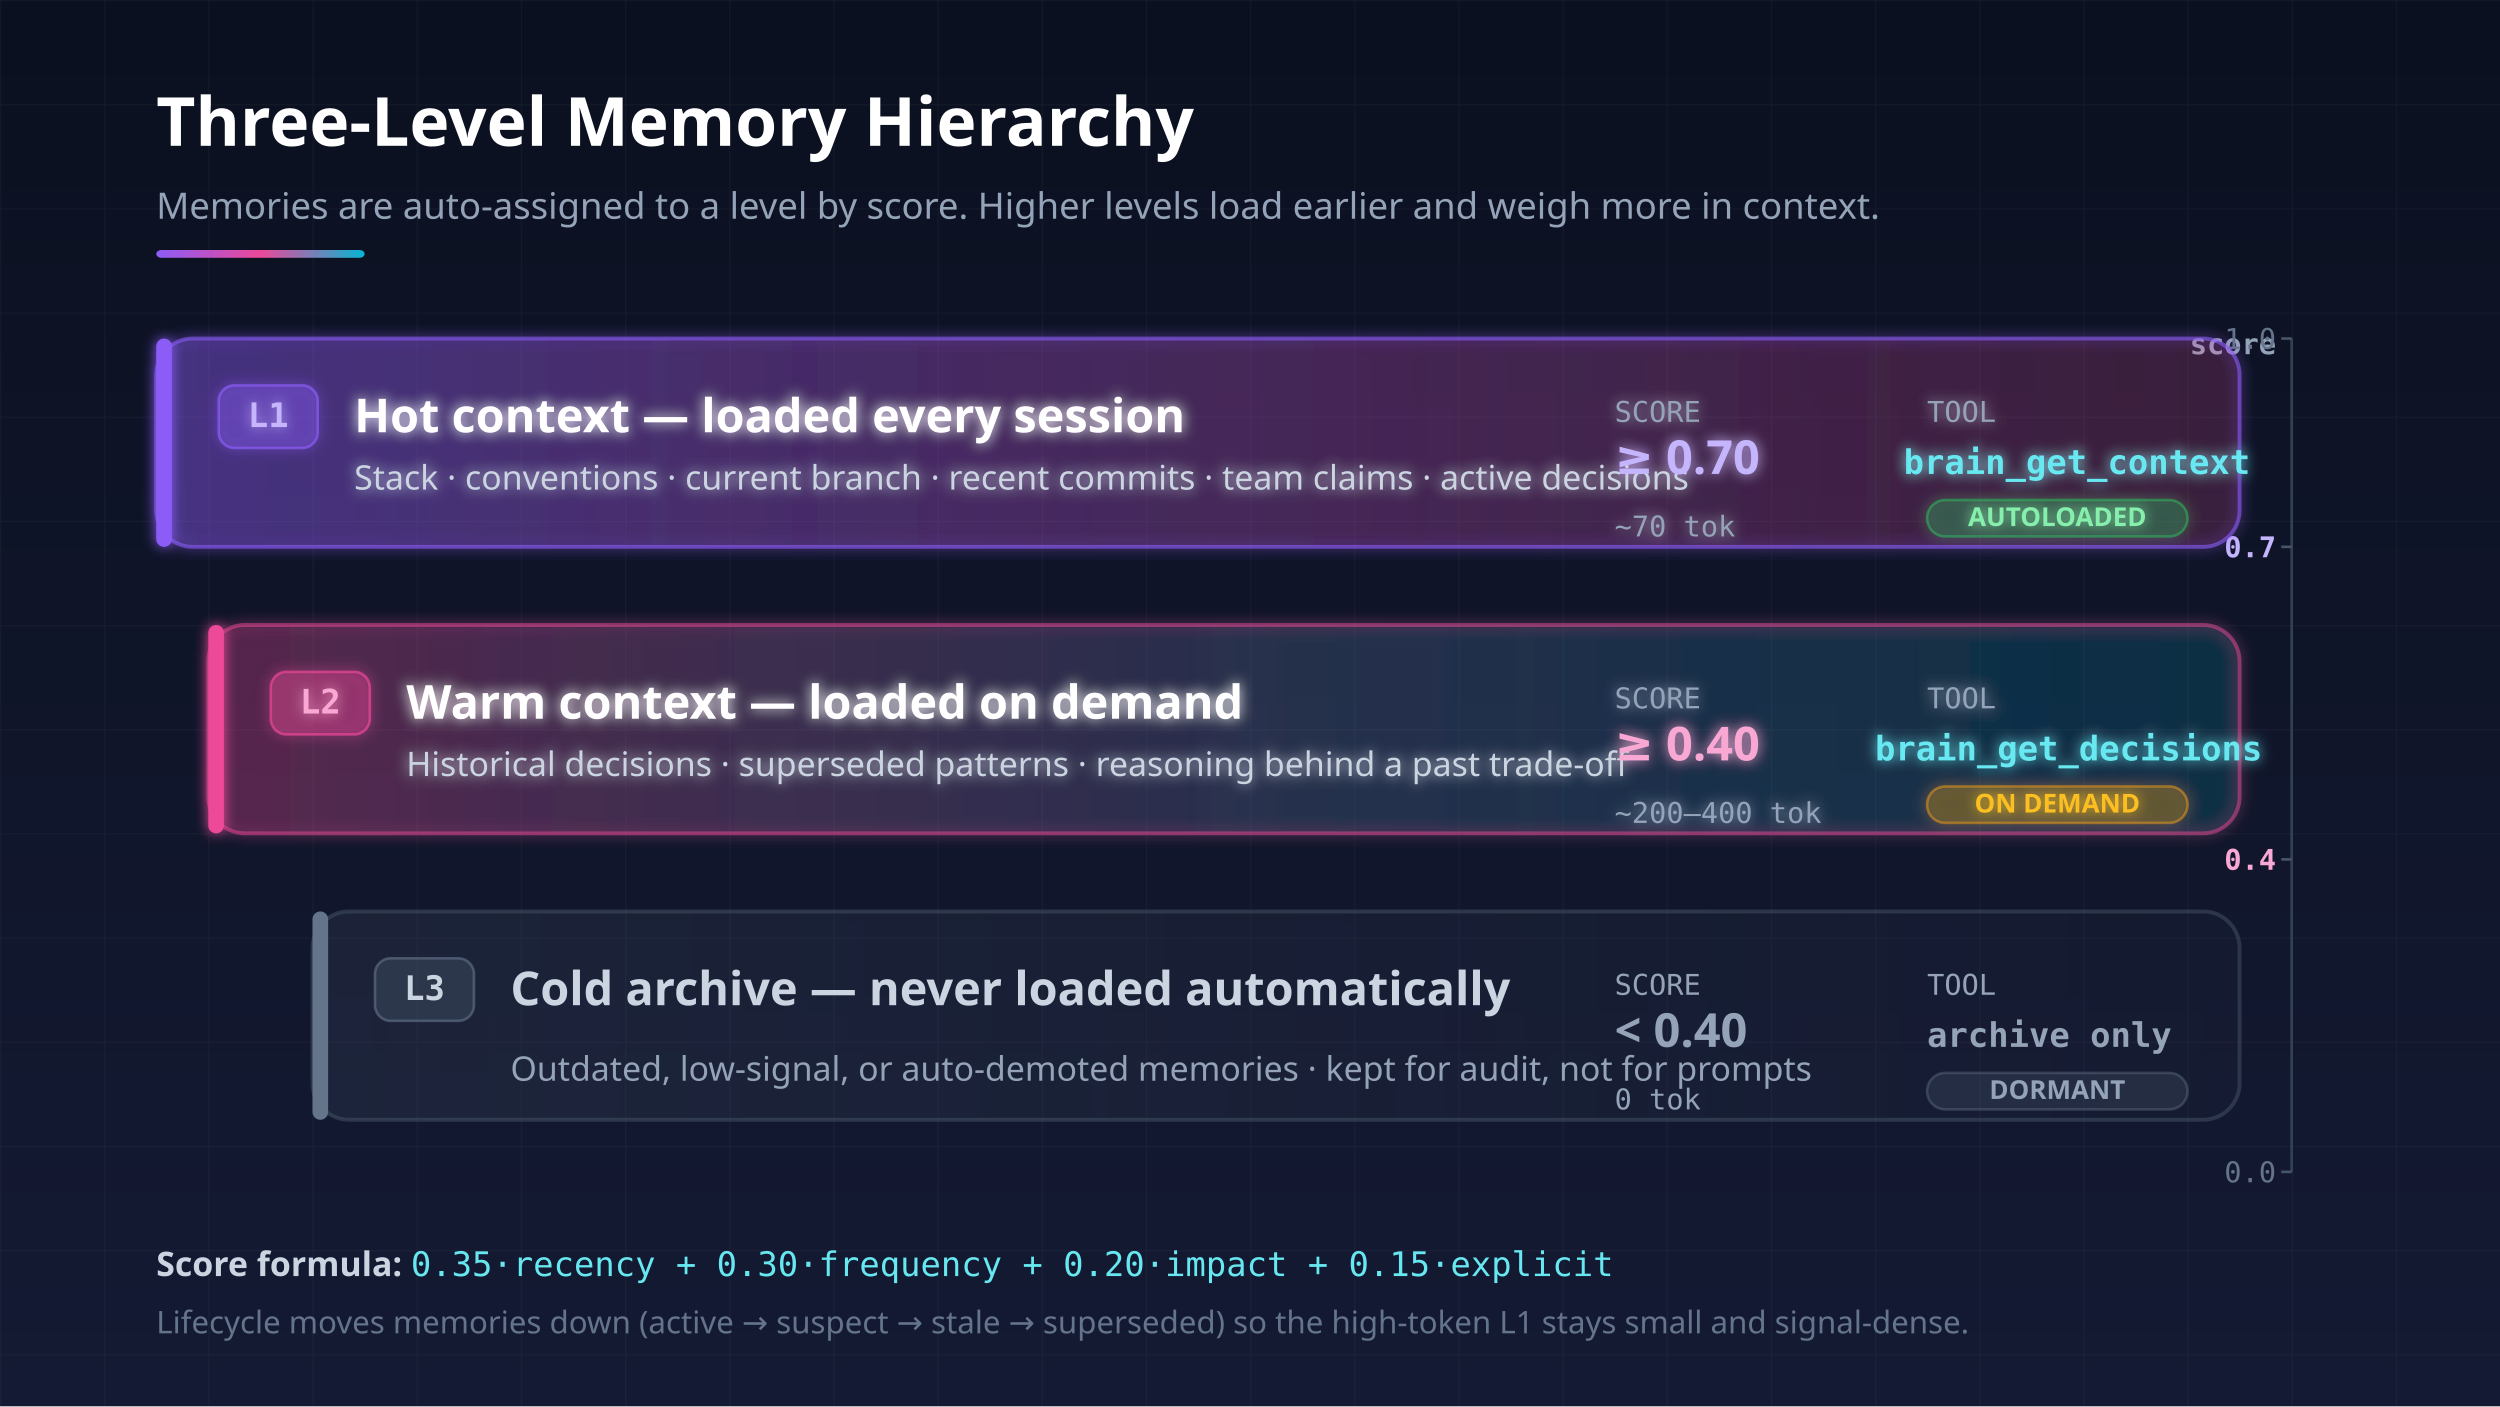
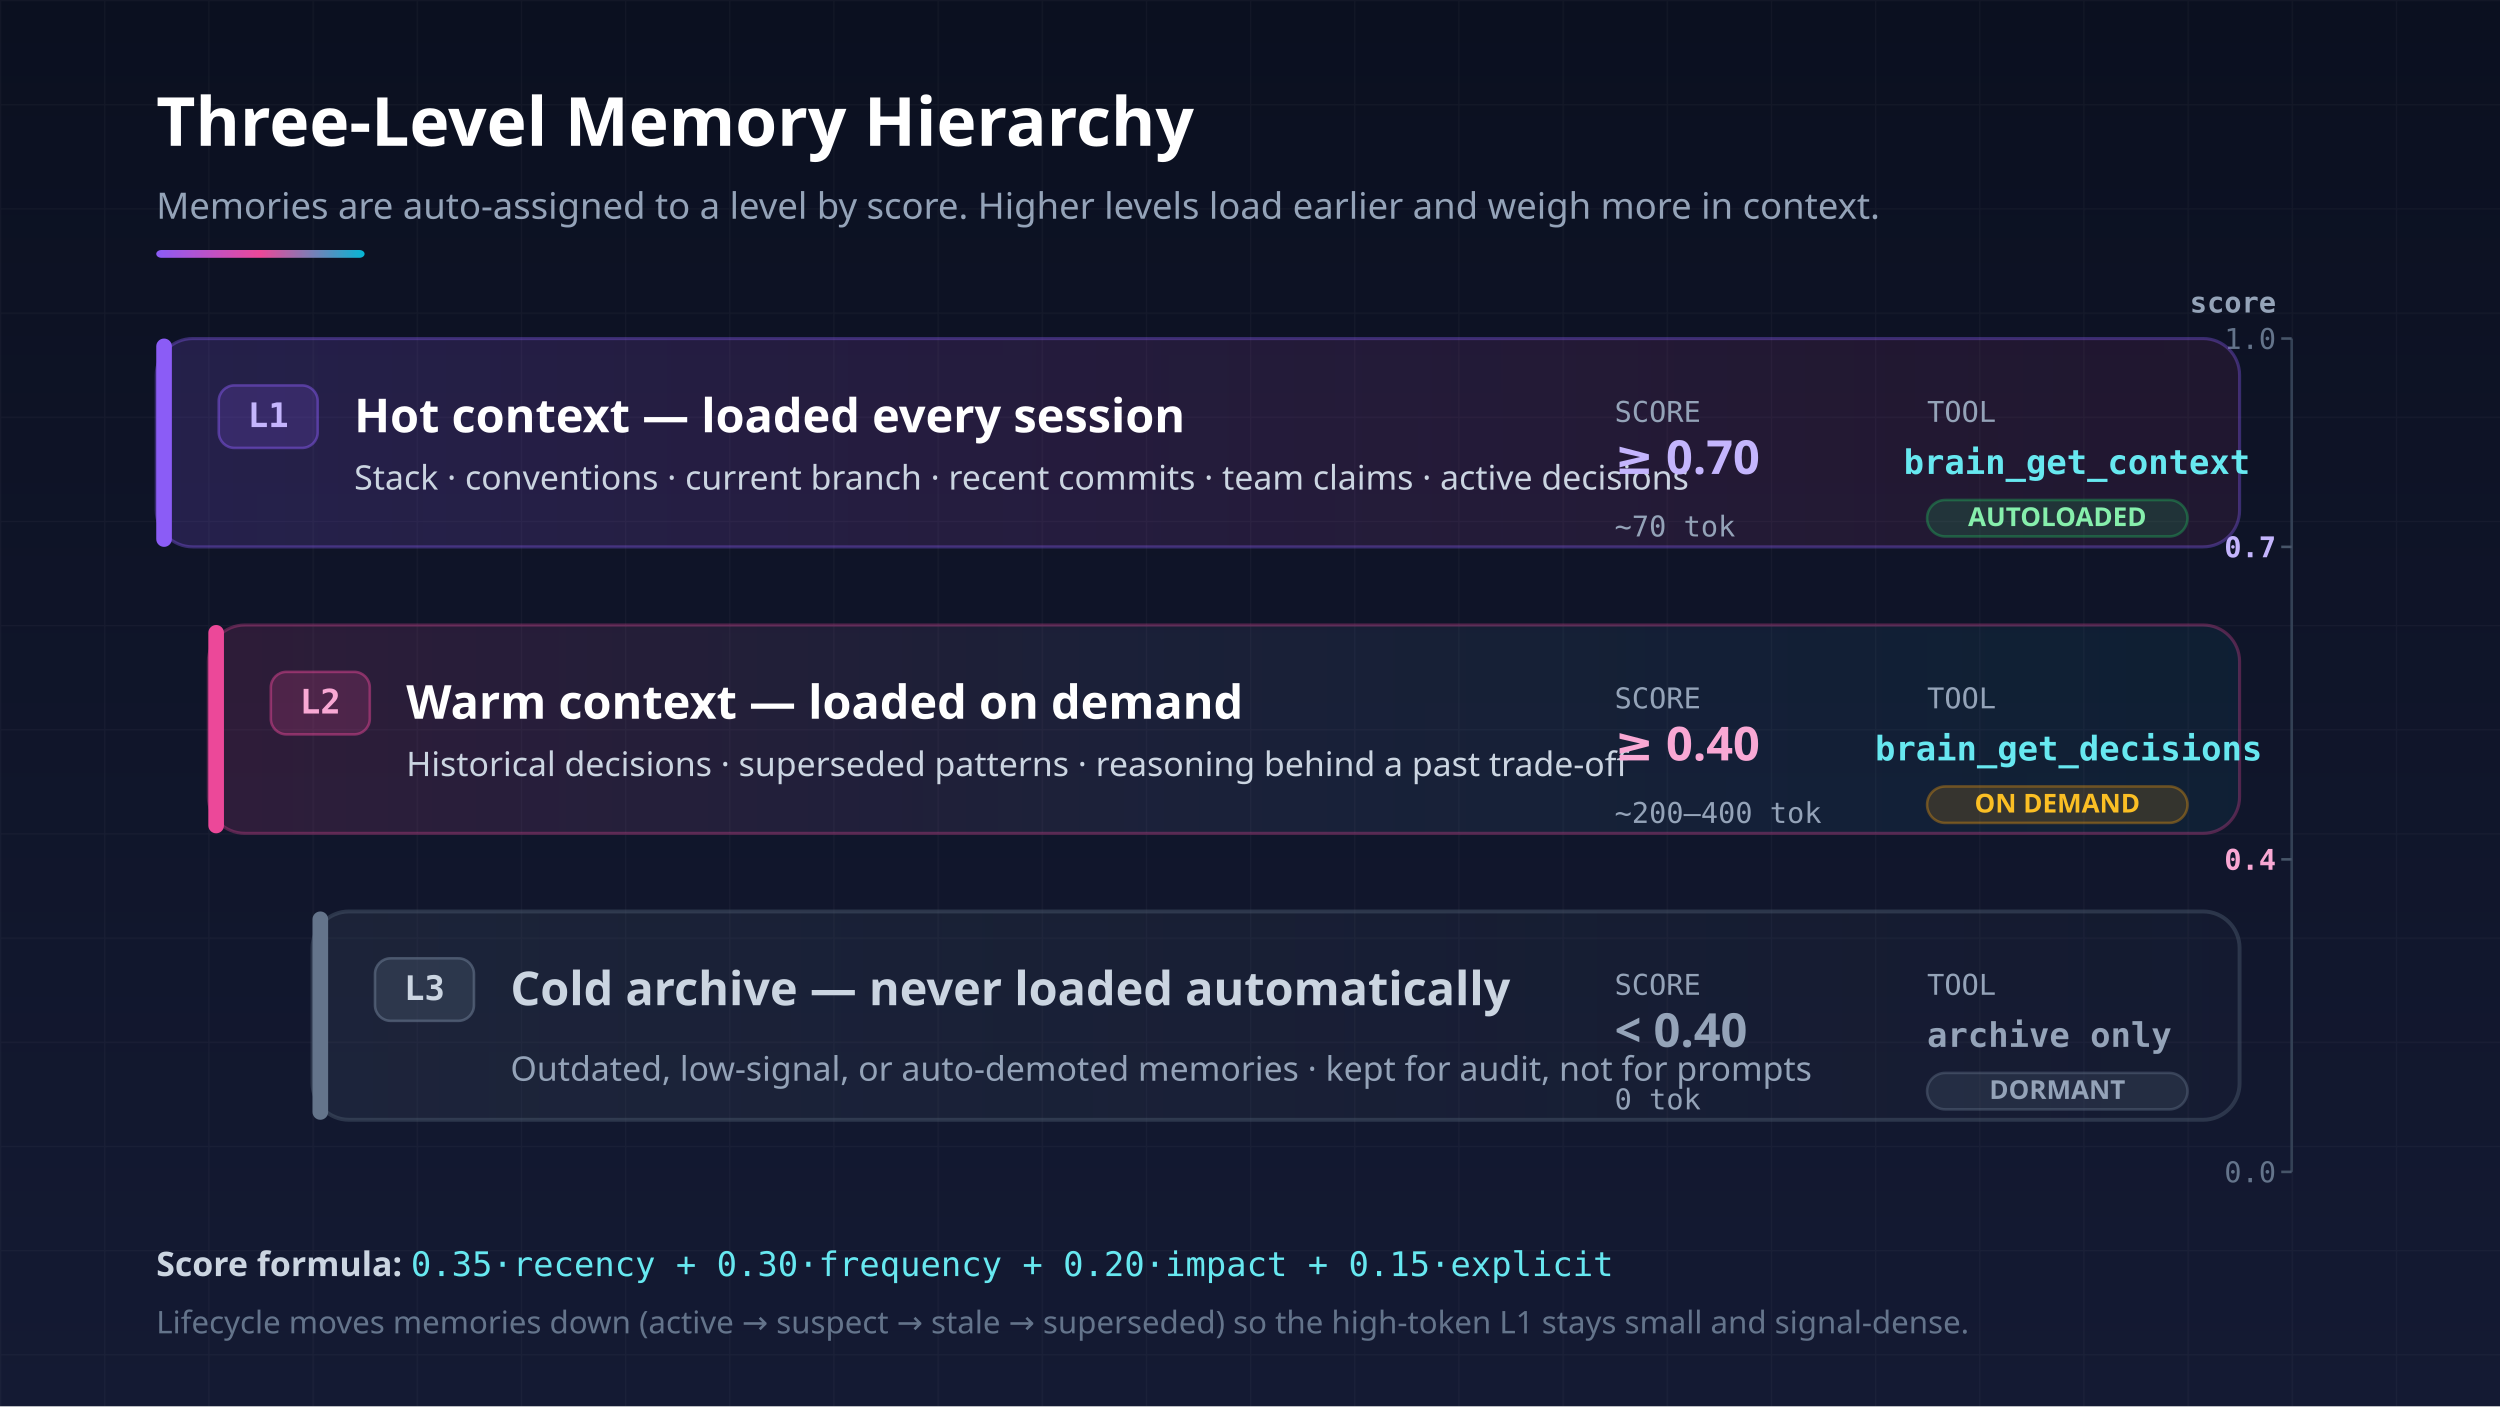
<svg xmlns="http://www.w3.org/2000/svg" viewBox="0 0 960 540" role="img" aria-label="mcp-brain three-level memory hierarchy">
  <defs>
    <linearGradient id="bgM" x1="0%" y1="0%" x2="0%" y2="100%">
      <stop offset="0%" stop-color="#0b1020" />
      <stop offset="100%" stop-color="#141a33" />
    </linearGradient>
    <linearGradient id="accentM" x1="0%" y1="0%" x2="100%" y2="0%">
      <stop offset="0%" stop-color="#8b5cf6" />
      <stop offset="50%" stop-color="#ec4899" />
      <stop offset="100%" stop-color="#06b6d4" />
    </linearGradient>
    <linearGradient id="l1Grad" x1="0%" y1="0%" x2="100%" y2="0%">
-       <stop offset="0%" stop-color="#8b5cf6" stop-opacity="0.25" />
-       <stop offset="100%" stop-color="#ec4899" stop-opacity="0.10" />
+       <stop offset="0%" stop-color="#8b5cf6" stop-opacity="0.18" />
+       <stop offset="100%" stop-color="#ec4899" stop-opacity="0.08" />
    </linearGradient>
    <linearGradient id="l2Grad" x1="0%" y1="0%" x2="100%" y2="0%">
-       <stop offset="0%" stop-color="#ec4899" stop-opacity="0.18" />
-       <stop offset="100%" stop-color="#06b6d4" stop-opacity="0.08" />
+       <stop offset="0%" stop-color="#ec4899" stop-opacity="0.14" />
+       <stop offset="100%" stop-color="#06b6d4" stop-opacity="0.06" />
    </linearGradient>
    <linearGradient id="l3Grad" x1="0%" y1="0%" x2="100%" y2="0%">
      <stop offset="0%" stop-color="#475569" stop-opacity="0.20" />
      <stop offset="100%" stop-color="#475569" stop-opacity="0.05" />
    </linearGradient>
    <pattern id="gridM" width="40" height="40" patternUnits="userSpaceOnUse">
      <path d="M 40 0 L 0 0 0 40" fill="none" stroke="#ffffff" stroke-opacity="0.035" stroke-width="1" />
    </pattern>
-     <filter id="glowM" x="-20%" y="-20%" width="140%" height="140%">
-       <feGaussianBlur stdDeviation="2.5" result="b" />
-       <feMerge>
-         <feMergeNode in="b" />
-         <feMergeNode in="SourceGraphic" />
-       </feMerge>
-     </filter>
  </defs>
  <rect width="960" height="540" fill="url(#bgM)" />
  <rect width="960" height="540" fill="url(#gridM)" />
  <text x="60" y="56" font-family="ui-sans-serif, system-ui, sans-serif" font-size="26" font-weight="700" fill="#ffffff">Three-Level Memory Hierarchy</text>
  <text x="60" y="84" font-family="ui-sans-serif, system-ui, sans-serif" font-size="14" fill="#94a3b8">Memories are auto-assigned to a level by score. Higher levels load earlier and weigh more in context.</text>
  <rect x="60" y="96" width="80" height="3" rx="2" fill="url(#accentM)" />
  <g transform="translate(880, 130)" font-family="ui-monospace, monospace" font-size="11" fill="#64748b">
    <line x1="0" y1="0" x2="0" y2="320" stroke="#334155" stroke-width="1" />
-     <text x="-6" y="6" text-anchor="end" fill="#94a3b8" font-weight="700">score</text>
+     <text x="-6" y="-10" text-anchor="end" fill="#94a3b8" font-weight="700">score</text>
    <line x1="-4" y1="0" x2="0" y2="0" stroke="#475569" />
    <text x="-6" y="4" text-anchor="end">1.0</text>
    <line x1="-4" y1="80" x2="0" y2="80" stroke="#475569" />
    <text x="-6" y="84" text-anchor="end" fill="#c4b5fd" font-weight="700">0.7</text>
    <line x1="-4" y1="200" x2="0" y2="200" stroke="#475569" />
    <text x="-6" y="204" text-anchor="end" fill="#f9a8d4" font-weight="700">0.4</text>
    <line x1="-4" y1="320" x2="0" y2="320" stroke="#475569" />
    <text x="-6" y="324" text-anchor="end">0.0</text>
  </g>
-   <g transform="translate(60, 130)" filter="url(#glowM)">
-     <rect x="0" y="0" width="800" height="80" rx="14" fill="url(#l1Grad)" stroke="#8b5cf6" stroke-opacity="0.6" stroke-width="1.5" />
+   <g transform="translate(60, 130)">
+     <rect x="0" y="0" width="800" height="80" rx="14" fill="url(#l1Grad)" stroke="#8b5cf6" stroke-opacity="0.35" stroke-width="1.2" />
    <rect x="0" y="0" width="6" height="80" rx="3" fill="#8b5cf6" />
    <g transform="translate(24, 18)">
-       <rect x="0" y="0" width="38" height="24" rx="6" fill="#8b5cf6" fill-opacity="0.25" stroke="#8b5cf6" stroke-opacity="0.7" />
+       <rect x="0" y="0" width="38" height="24" rx="6" fill="#8b5cf6" fill-opacity="0.18" stroke="#8b5cf6" stroke-opacity="0.45" />
      <text x="19" y="16" text-anchor="middle" font-family="ui-monospace, monospace" font-size="13" font-weight="700" fill="#c4b5fd">L1</text>
    </g>
    <text x="76" y="36" font-family="ui-sans-serif, system-ui, sans-serif" font-size="18" font-weight="700" fill="#ffffff">Hot context — loaded every session</text>
    <text x="76" y="58" font-family="ui-sans-serif, system-ui, sans-serif" font-size="13" fill="#cbd5e1">Stack · conventions · current branch · recent commits · team claims · active decisions</text>
    <g transform="translate(560, 18)">
      <text x="0" y="14" font-family="ui-monospace, monospace" font-size="11" fill="#94a3b8">SCORE</text>
      <text x="0" y="34" font-family="ui-sans-serif, sans-serif" font-size="18" font-weight="700" fill="#c4b5fd">≥ 0.70</text>
      <text x="0" y="58" font-family="ui-monospace, monospace" font-size="11" fill="#94a3b8">~70 tok</text>
    </g>
    <g transform="translate(680, 18)">
      <text x="0" y="14" font-family="ui-monospace, monospace" font-size="11" fill="#94a3b8">TOOL</text>
      <text x="-9" y="34" font-family="ui-monospace, monospace" font-size="13" font-weight="700" fill="#67e8f0">brain_get_context</text>
-       <rect x="0" y="44" width="100" height="14" rx="7" fill="#22c55e" fill-opacity="0.2" stroke="#22c55e" stroke-opacity="0.5" />
+       <rect x="0" y="44" width="100" height="14" rx="7" fill="#22c55e" fill-opacity="0.16" stroke="#22c55e" stroke-opacity="0.35" />
      <text x="50" y="54" text-anchor="middle" font-family="ui-sans-serif, sans-serif" font-size="10" font-weight="700" fill="#86efac">AUTOLOADED</text>
    </g>
  </g>
-   <g transform="translate(80, 240)" filter="url(#glowM)">
-     <rect x="0" y="0" width="780" height="80" rx="14" fill="url(#l2Grad)" stroke="#ec4899" stroke-opacity="0.5" stroke-width="1.5" />
+   <g transform="translate(80, 240)">
+     <rect x="0" y="0" width="780" height="80" rx="14" fill="url(#l2Grad)" stroke="#ec4899" stroke-opacity="0.30" stroke-width="1.2" />
    <rect x="0" y="0" width="6" height="80" rx="3" fill="#ec4899" />
    <g transform="translate(24, 18)">
-       <rect x="0" y="0" width="38" height="24" rx="6" fill="#ec4899" fill-opacity="0.25" stroke="#ec4899" stroke-opacity="0.7" />
+       <rect x="0" y="0" width="38" height="24" rx="6" fill="#ec4899" fill-opacity="0.18" stroke="#ec4899" stroke-opacity="0.45" />
      <text x="19" y="16" text-anchor="middle" font-family="ui-monospace, monospace" font-size="13" font-weight="700" fill="#f9a8d4">L2</text>
    </g>
    <text x="76" y="36" font-family="ui-sans-serif, system-ui, sans-serif" font-size="18" font-weight="700" fill="#ffffff">Warm context — loaded on demand</text>
    <text x="76" y="58" font-family="ui-sans-serif, system-ui, sans-serif" font-size="13" fill="#cbd5e1">Historical decisions · superseded patterns · reasoning behind a past trade-off</text>
    <g transform="translate(540, 18)">
      <text x="0" y="14" font-family="ui-monospace, monospace" font-size="11" fill="#94a3b8">SCORE</text>
      <text x="0" y="34" font-family="ui-sans-serif, sans-serif" font-size="18" font-weight="700" fill="#f9a8d4">≥ 0.40</text>
      <text x="0" y="58" font-family="ui-monospace, monospace" font-size="11" fill="#94a3b8">~200–400 tok</text>
    </g>
    <g transform="translate(660, 18)">
      <text x="0" y="14" font-family="ui-monospace, monospace" font-size="11" fill="#94a3b8">TOOL</text>
      <text x="-20" y="34" font-family="ui-monospace, monospace" font-size="13" font-weight="700" fill="#67e8f0">brain_get_decisions</text>
-       <rect x="0" y="44" width="100" height="14" rx="7" fill="#f59e0b" fill-opacity="0.2" stroke="#f59e0b" stroke-opacity="0.5" />
+       <rect x="0" y="44" width="100" height="14" rx="7" fill="#f59e0b" fill-opacity="0.16" stroke="#f59e0b" stroke-opacity="0.35" />
      <text x="50" y="54" text-anchor="middle" font-family="ui-sans-serif, sans-serif" font-size="10" font-weight="700" fill="#fbbf24">ON DEMAND</text>
    </g>
  </g>
  <g transform="translate(120, 350)">
    <rect x="0" y="0" width="740" height="80" rx="14" fill="url(#l3Grad)" stroke="#475569" stroke-opacity="0.5" stroke-width="1.5" />
    <rect x="0" y="0" width="6" height="80" rx="3" fill="#64748b" />
    <g transform="translate(24, 18)">
      <rect x="0" y="0" width="38" height="24" rx="6" fill="#475569" fill-opacity="0.4" stroke="#64748b" stroke-opacity="0.6" />
      <text x="19" y="16" text-anchor="middle" font-family="ui-monospace, monospace" font-size="13" font-weight="700" fill="#cbd5e1">L3</text>
    </g>
    <text x="76" y="36" font-family="ui-sans-serif, system-ui, sans-serif" font-size="18" font-weight="700" fill="#cbd5e1">Cold archive — never loaded automatically</text>
    <text x="76" y="65" font-family="ui-sans-serif, system-ui, sans-serif" font-size="13" fill="#94a3b8">Outdated, low-signal, or auto-demoted memories · kept for audit, not for prompts</text>
    <g transform="translate(500, 18)">
      <text x="0" y="14" font-family="ui-monospace, monospace" font-size="11" fill="#94a3b8">SCORE</text>
      <text x="0" y="34" font-family="ui-sans-serif, sans-serif" font-size="18" font-weight="700" fill="#94a3b8">&lt; 0.40</text>
      <text x="0" y="58" font-family="ui-monospace, monospace" font-size="11" fill="#94a3b8">0 tok</text>
    </g>
    <g transform="translate(620, 18)">
      <text x="0" y="14" font-family="ui-monospace, monospace" font-size="11" fill="#94a3b8">TOOL</text>
      <text x="0" y="34" font-family="ui-monospace, monospace" font-size="13" font-weight="700" fill="#94a3b8">archive only</text>
      <rect x="0" y="44" width="100" height="14" rx="7" fill="#475569" fill-opacity="0.3" stroke="#64748b" stroke-opacity="0.4" />
      <text x="50" y="54" text-anchor="middle" font-family="ui-sans-serif, sans-serif" font-size="10" font-weight="700" fill="#94a3b8">DORMANT</text>
    </g>
  </g>
  <text x="60" y="490" font-family="ui-sans-serif, system-ui, sans-serif" font-size="13" fill="#94a3b8">
    <tspan font-weight="700" fill="#cbd5e1">Score formula:</tspan>
    <tspan font-family="ui-monospace, monospace" fill="#67e8f0"> 0.35·recency + 0.30·frequency + 0.20·impact + 0.15·explicit</tspan>
  </text>
  <text x="60" y="512" font-family="ui-sans-serif, system-ui, sans-serif" font-size="12" fill="#64748b">Lifecycle moves memories down (active → suspect → stale → superseded) so the high-token L1 stays small and signal-dense.</text>
</svg>
